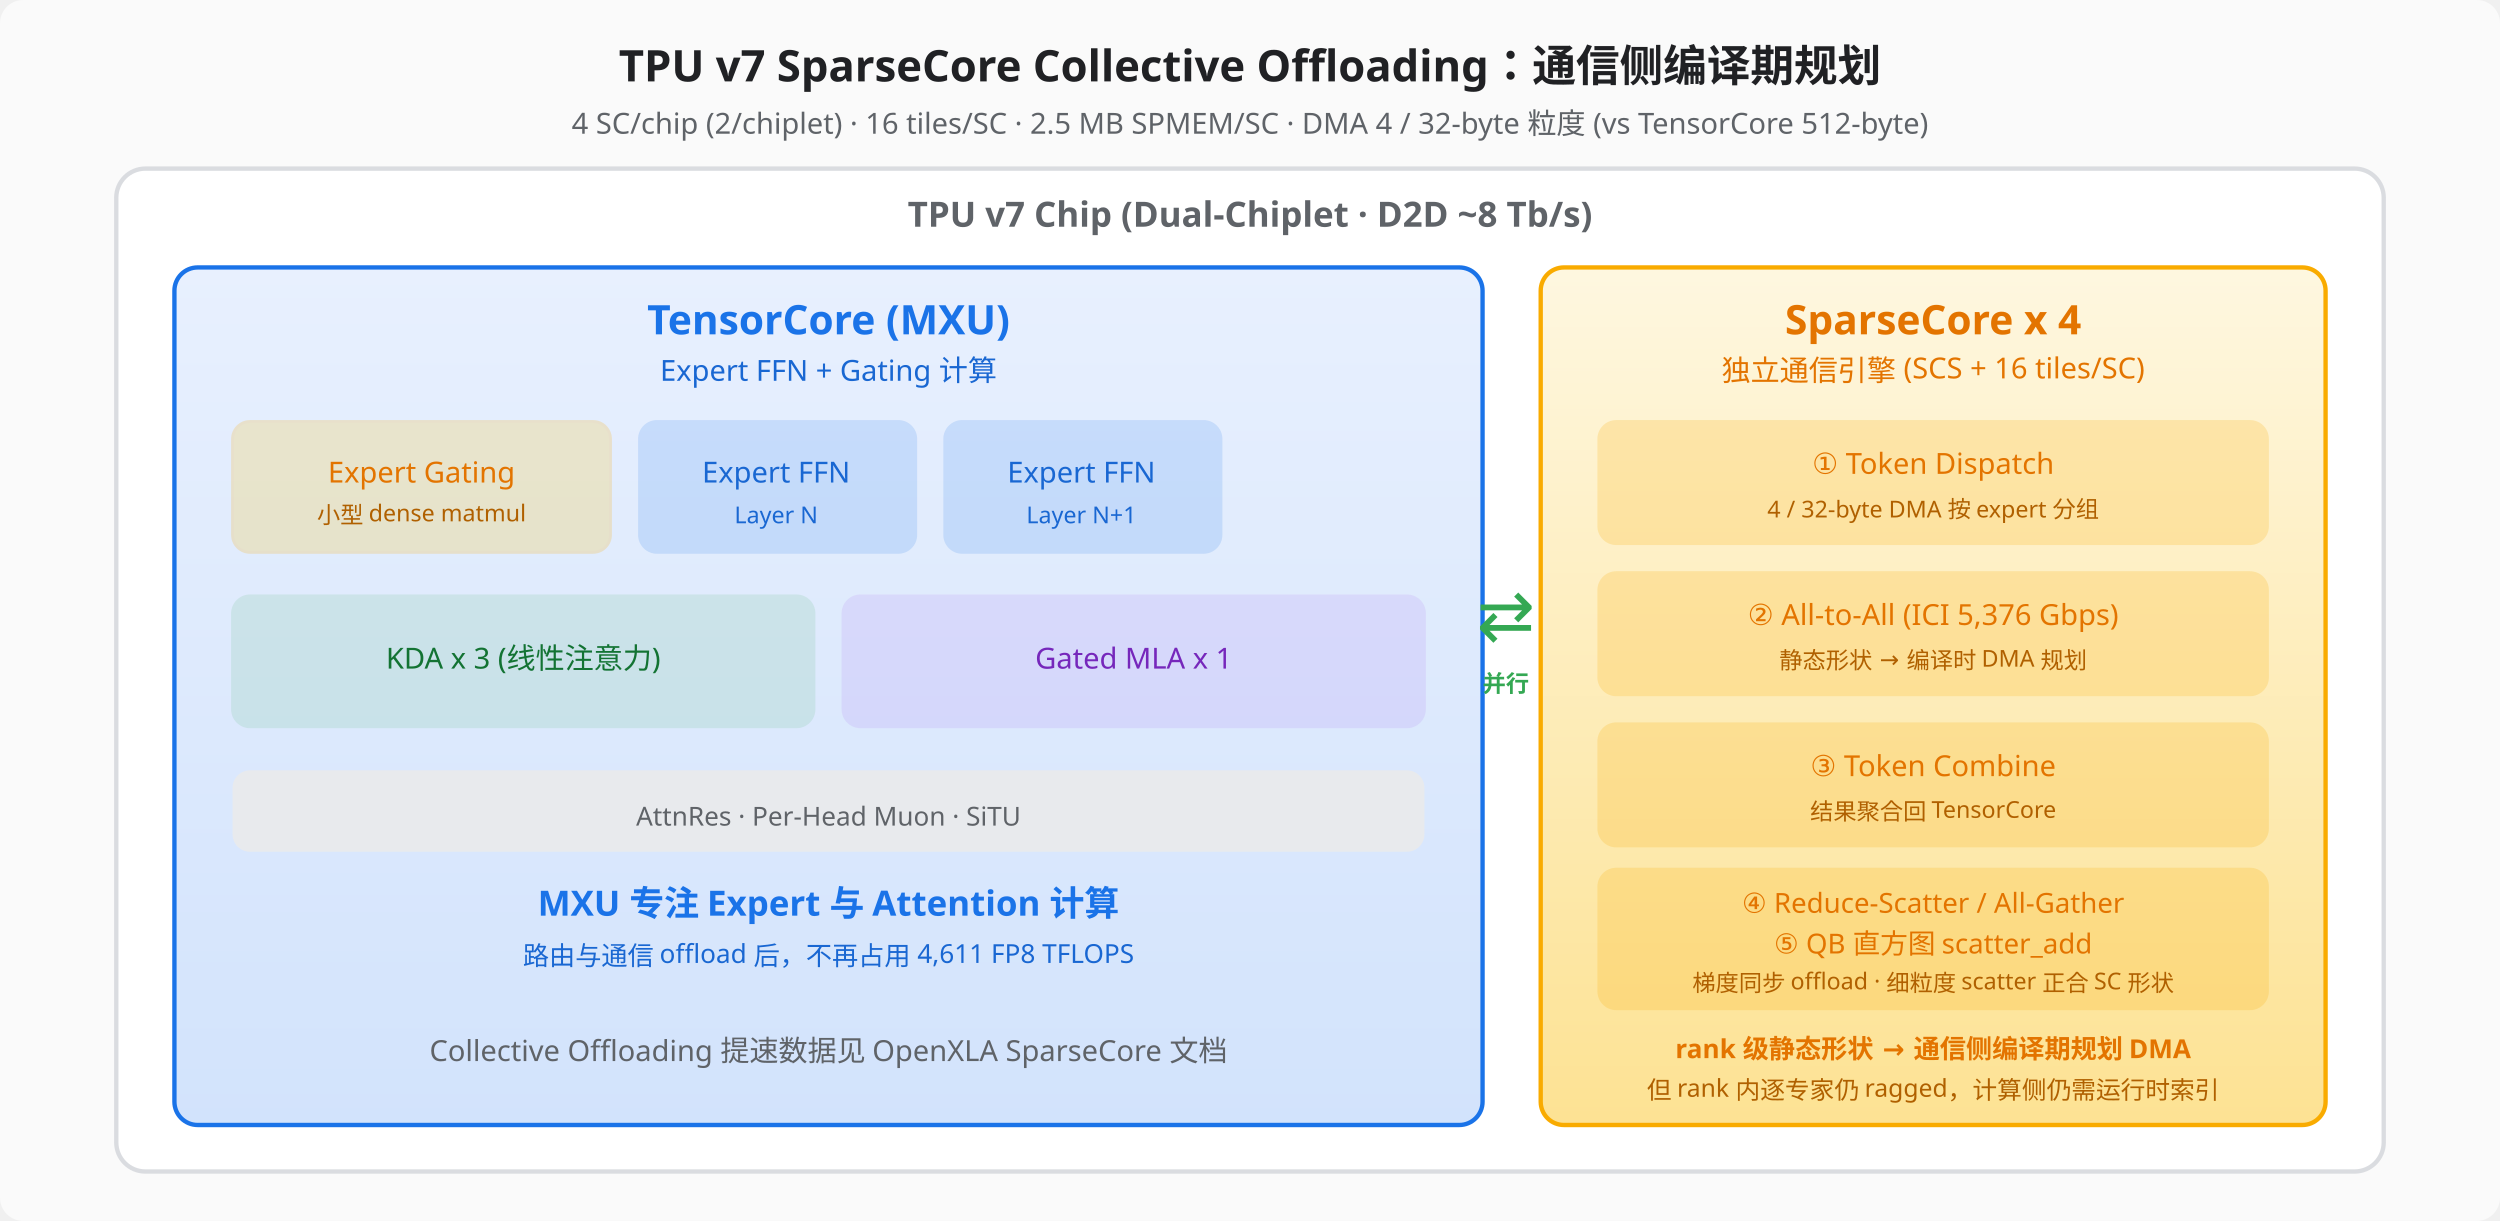
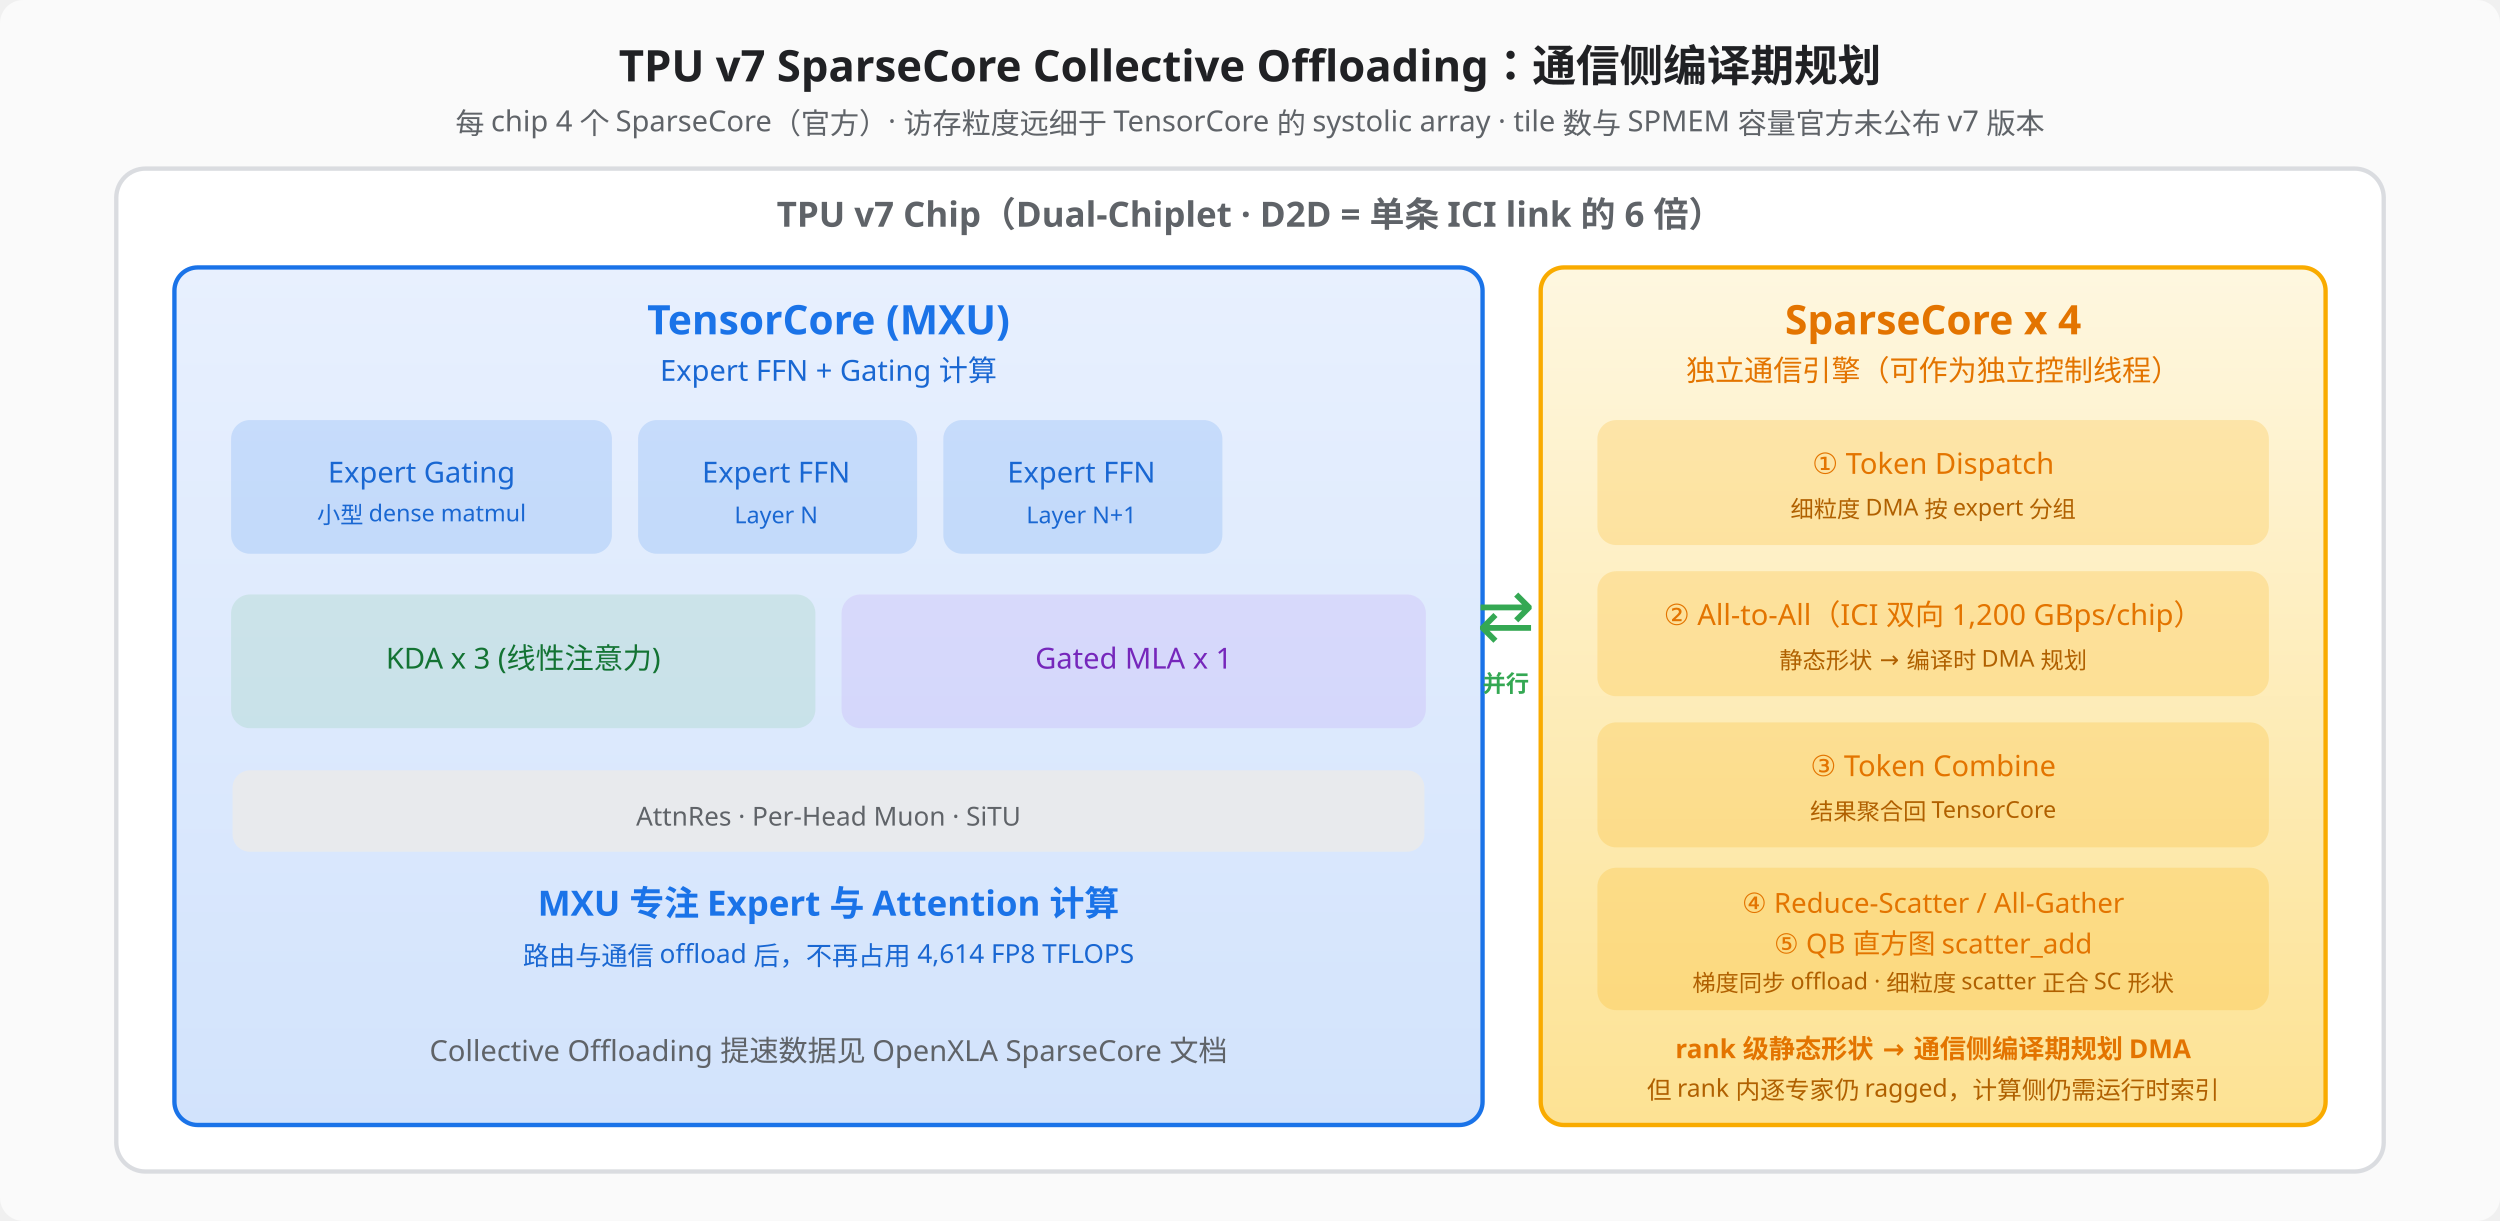
<svg xmlns="http://www.w3.org/2000/svg" viewBox="0 0 860 420" font-family="Google Sans, Segoe UI, sans-serif">
  <defs>
    <linearGradient id="tc-grad" x1="0" y1="0" x2="0" y2="1">
      <stop offset="0%" stop-color="#E8F0FE" />
      <stop offset="100%" stop-color="#D2E3FC" />
    </linearGradient>
    <linearGradient id="sc-grad" x1="0" y1="0" x2="0" y2="1">
      <stop offset="0%" stop-color="#FEF7E0" />
      <stop offset="100%" stop-color="#FDE293" />
    </linearGradient>
  </defs>
  <rect width="860" height="420" fill="#FAFAFA" rx="8" />
  <text x="430" y="28" text-anchor="middle" font-size="15" font-weight="700" fill="#202124">TPU v7 SparseCore Collective Offloading：通信侧编译期规划</text>
-   <text x="430" y="46" text-anchor="middle" font-size="10" fill="#5F6368">4 SC/chip (2/chiplet) · 16 tiles/SC · 2.5 MB SPMEM/SC · DMA 4 / 32-byte 粒度 (vs TensorCore 512-byte)</text>
+   <text x="430" y="46" text-anchor="middle" font-size="10" fill="#5F6368">每 chip 4 个 SparseCore（官方）· 访存粒度远细于 TensorCore 的 systolic array · tile 数与 SPMEM 容量官方未公布 v7 版本</text>
  <rect x="40" y="58" width="780" height="345" rx="10" fill="white" stroke="#DADCE0" stroke-width="1.5" />
-   <text x="430" y="78" text-anchor="middle" font-size="12" font-weight="600" fill="#5F6368">TPU v7 Chip (Dual-Chiplet · D2D ~8 Tb/s)</text>
+   <text x="430" y="78" text-anchor="middle" font-size="12" font-weight="600" fill="#5F6368">TPU v7 Chip（Dual-Chiplet · D2D = 单条 ICI link 的 6 倍）</text>
  <rect x="60" y="92" width="450" height="295" rx="8" fill="url(#tc-grad)" stroke="#1A73E8" stroke-width="1.5" />
  <text x="285" y="115" text-anchor="middle" font-size="14" font-weight="700" fill="#1A73E8">TensorCore (MXU)</text>
  <text x="285" y="131" text-anchor="middle" font-size="10" fill="#1967D2">Expert FFN + Gating 计算</text>
-   <rect x="80" y="145" width="130" height="45" rx="6" fill="#FBBC04" opacity="0.2" stroke="#F9AB00" stroke-width="1" />
-   <text x="145" y="166" text-anchor="middle" font-size="10" font-weight="500" fill="#E37400">Expert Gating</text>
-   <text x="145" y="180" text-anchor="middle" font-size="8" fill="#B06000">小型 dense matmul</text>
+   <rect x="80" y="145" width="130" height="45" rx="6" fill="#1A73E8" opacity="0.15" stroke="#1A73E8" stroke-width="1" />
+   <text x="145" y="166" text-anchor="middle" font-size="10" font-weight="500" fill="#1967D2">Expert Gating</text>
+   <text x="145" y="180" text-anchor="middle" font-size="8" fill="#1967D2">小型 dense matmul</text>
  <rect x="220" y="145" width="95" height="45" rx="6" fill="#1A73E8" opacity="0.15" stroke="#1A73E8" stroke-width="1" />
  <text x="267" y="166" text-anchor="middle" font-size="10" font-weight="500" fill="#1967D2">Expert FFN</text>
  <text x="267" y="180" text-anchor="middle" font-size="8" fill="#1967D2">Layer N</text>
  <rect x="325" y="145" width="95" height="45" rx="6" fill="#1A73E8" opacity="0.15" stroke="#1A73E8" stroke-width="1" />
  <text x="372" y="166" text-anchor="middle" font-size="10" font-weight="500" fill="#1967D2">Expert FFN</text>
  <text x="372" y="180" text-anchor="middle" font-size="8" fill="#1967D2">Layer N+1</text>
  <rect x="80" y="205" width="200" height="45" rx="6" fill="#34A853" opacity="0.12" stroke="#34A853" stroke-width="1" />
  <text x="180" y="230" text-anchor="middle" font-size="10" font-weight="500" fill="#137333">KDA x 3 (线性注意力)</text>
  <rect x="290" y="205" width="200" height="45" rx="6" fill="#9334E6" opacity="0.1" stroke="#9334E6" stroke-width="1" />
  <text x="390" y="230" text-anchor="middle" font-size="10" font-weight="500" fill="#7627BB">Gated MLA x 1</text>
  <rect x="80" y="265" width="410" height="28" rx="6" fill="#E8EAED" />
  <text x="285" y="284" text-anchor="middle" font-size="9" font-weight="500" fill="#5F6368">AttnRes · Per-Head Muon · SiTU</text>
  <text x="285" y="315" text-anchor="middle" font-size="12" font-weight="700" fill="#1A73E8">MXU 专注 Expert 与 Attention 计算</text>
-   <text x="285" y="332" text-anchor="middle" font-size="9" fill="#1967D2">路由与通信 offload 后，不再占用 4,611 FP8 TFLOPS</text>
+   <text x="285" y="332" text-anchor="middle" font-size="9" fill="#1967D2">路由与通信 offload 后，不再占用 4,614 FP8 TFLOPS</text>
  <text x="285" y="365" text-anchor="middle" font-size="10" fill="#5F6368">Collective Offloading 提速数据见 OpenXLA SparseCore 文档</text>
  <rect x="530" y="92" width="270" height="295" rx="8" fill="url(#sc-grad)" stroke="#F9AB00" stroke-width="1.5" />
  <text x="665" y="115" text-anchor="middle" font-size="14" font-weight="700" fill="#E37400">SparseCore x 4</text>
-   <text x="665" y="131" text-anchor="middle" font-size="10" fill="#E37400">独立通信引擎 (SCS + 16 tiles/SC)</text>
+   <text x="665" y="131" text-anchor="middle" font-size="10" fill="#E37400">独立通信引擎（可作为独立控制线程）</text>
  <rect x="550" y="145" width="230" height="42" rx="6" fill="#F9AB00" opacity="0.2" stroke="#F9AB00" stroke-width="1" />
  <text x="665" y="163" text-anchor="middle" font-size="10" font-weight="500" fill="#E37400">① Token Dispatch</text>
-   <text x="665" y="178" text-anchor="middle" font-size="8" fill="#B06000">4 / 32-byte DMA 按 expert 分组</text>
+   <text x="665" y="178" text-anchor="middle" font-size="8" fill="#B06000">细粒度 DMA 按 expert 分组</text>
  <rect x="550" y="197" width="230" height="42" rx="6" fill="#F9AB00" opacity="0.2" stroke="#F9AB00" stroke-width="1" />
-   <text x="665" y="215" text-anchor="middle" font-size="10" font-weight="500" fill="#E37400">② All-to-All (ICI 5,376 Gbps)</text>
+   <text x="665" y="215" text-anchor="middle" font-size="10" font-weight="500" fill="#E37400">② All-to-All（ICI 双向 1,200 GBps/chip）</text>
  <text x="665" y="230" text-anchor="middle" font-size="8" fill="#B06000">静态形状 → 编译时 DMA 规划</text>
  <rect x="550" y="249" width="230" height="42" rx="6" fill="#F9AB00" opacity="0.2" stroke="#F9AB00" stroke-width="1" />
  <text x="665" y="267" text-anchor="middle" font-size="10" font-weight="500" fill="#E37400">③ Token Combine</text>
  <text x="665" y="282" text-anchor="middle" font-size="8" fill="#B06000">结果聚合回 TensorCore</text>
  <rect x="550" y="299" width="230" height="48" rx="6" fill="#F9AB00" opacity="0.2" stroke="#F9AB00" stroke-width="1" />
  <text x="665" y="314" text-anchor="middle" font-size="9.5" font-weight="500" fill="#E37400">④ Reduce-Scatter / All-Gather</text>
  <text x="665" y="328" text-anchor="middle" font-size="9.5" font-weight="500" fill="#E37400">⑤ QB 直方图 scatter_add</text>
  <text x="665" y="341" text-anchor="middle" font-size="8" fill="#B06000">梯度同步 offload · 细粒度 scatter 正合 SC 形状</text>
  <text x="665" y="364" text-anchor="middle" font-size="9" fill="#E37400" font-weight="600">rank 级静态形状 → 通信侧编译期规划 DMA</text>
  <text x="665" y="378" text-anchor="middle" font-size="8.5" fill="#B06000">但 rank 内逐专家仍 ragged，计算侧仍需运行时索引</text>
  <text x="518" y="220" text-anchor="middle" font-size="24" fill="#34A853">⇄</text>
  <text x="518" y="238" text-anchor="middle" font-size="8" fill="#34A853" font-weight="600">并行</text>
</svg>
